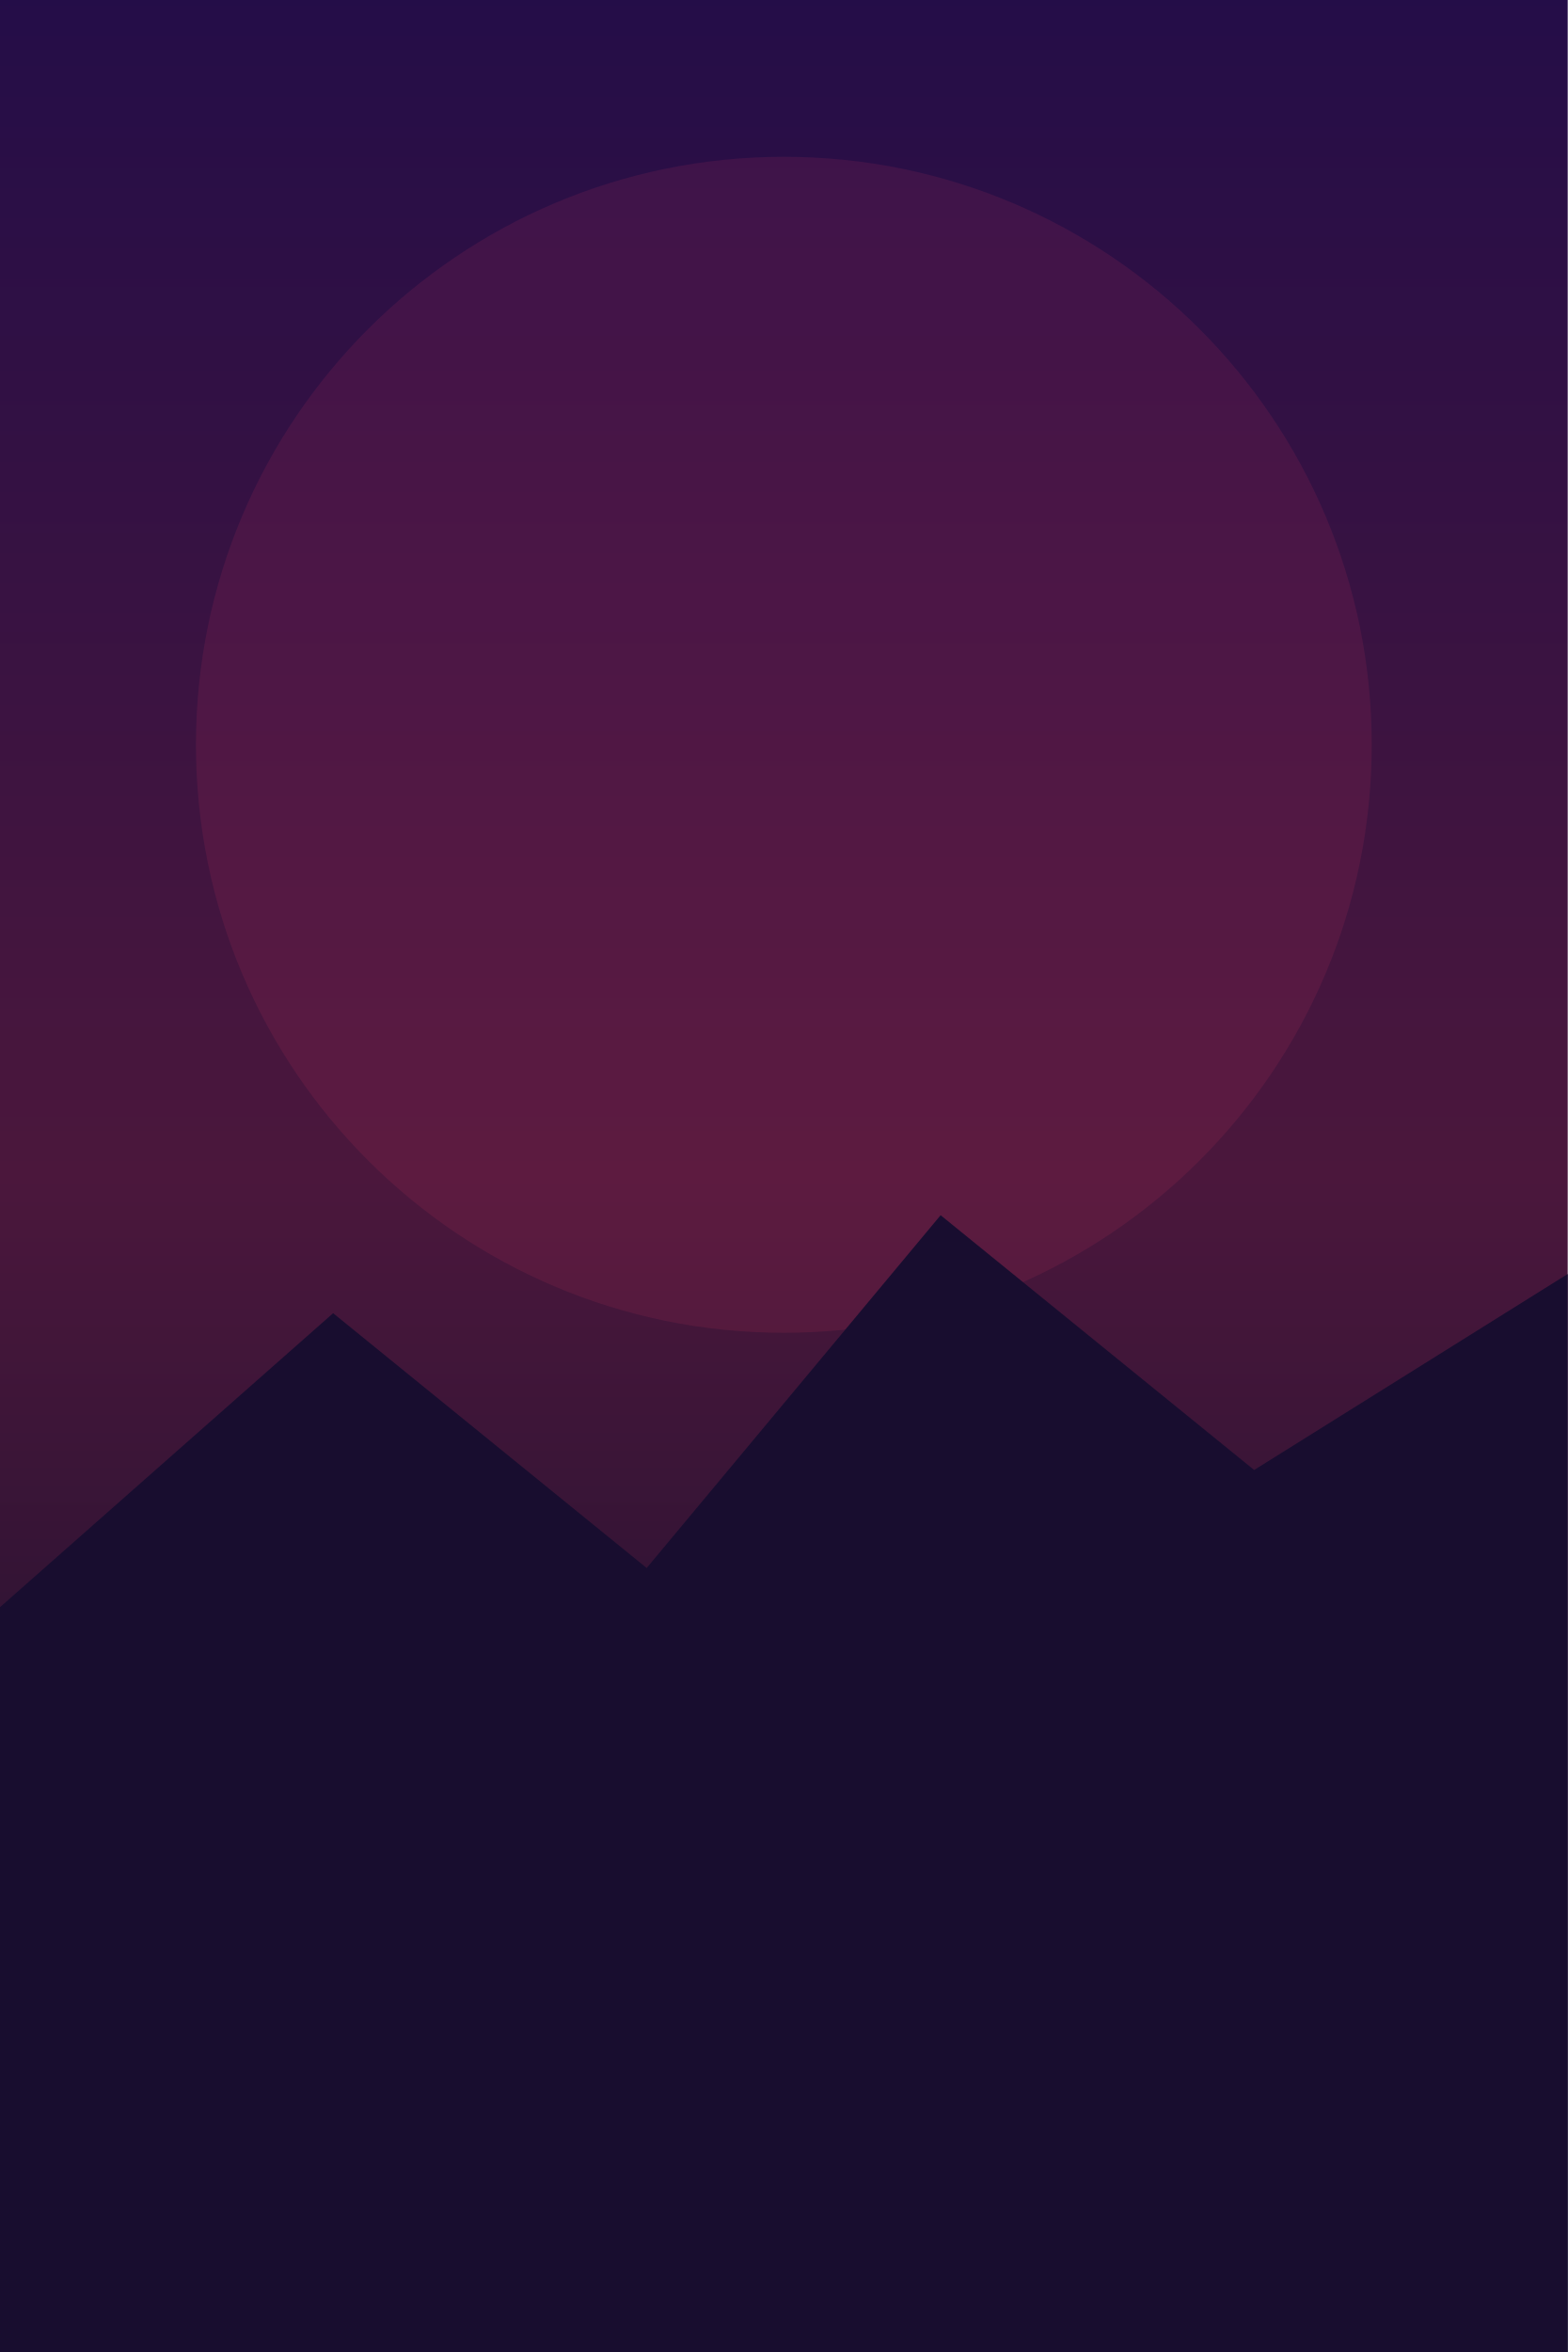
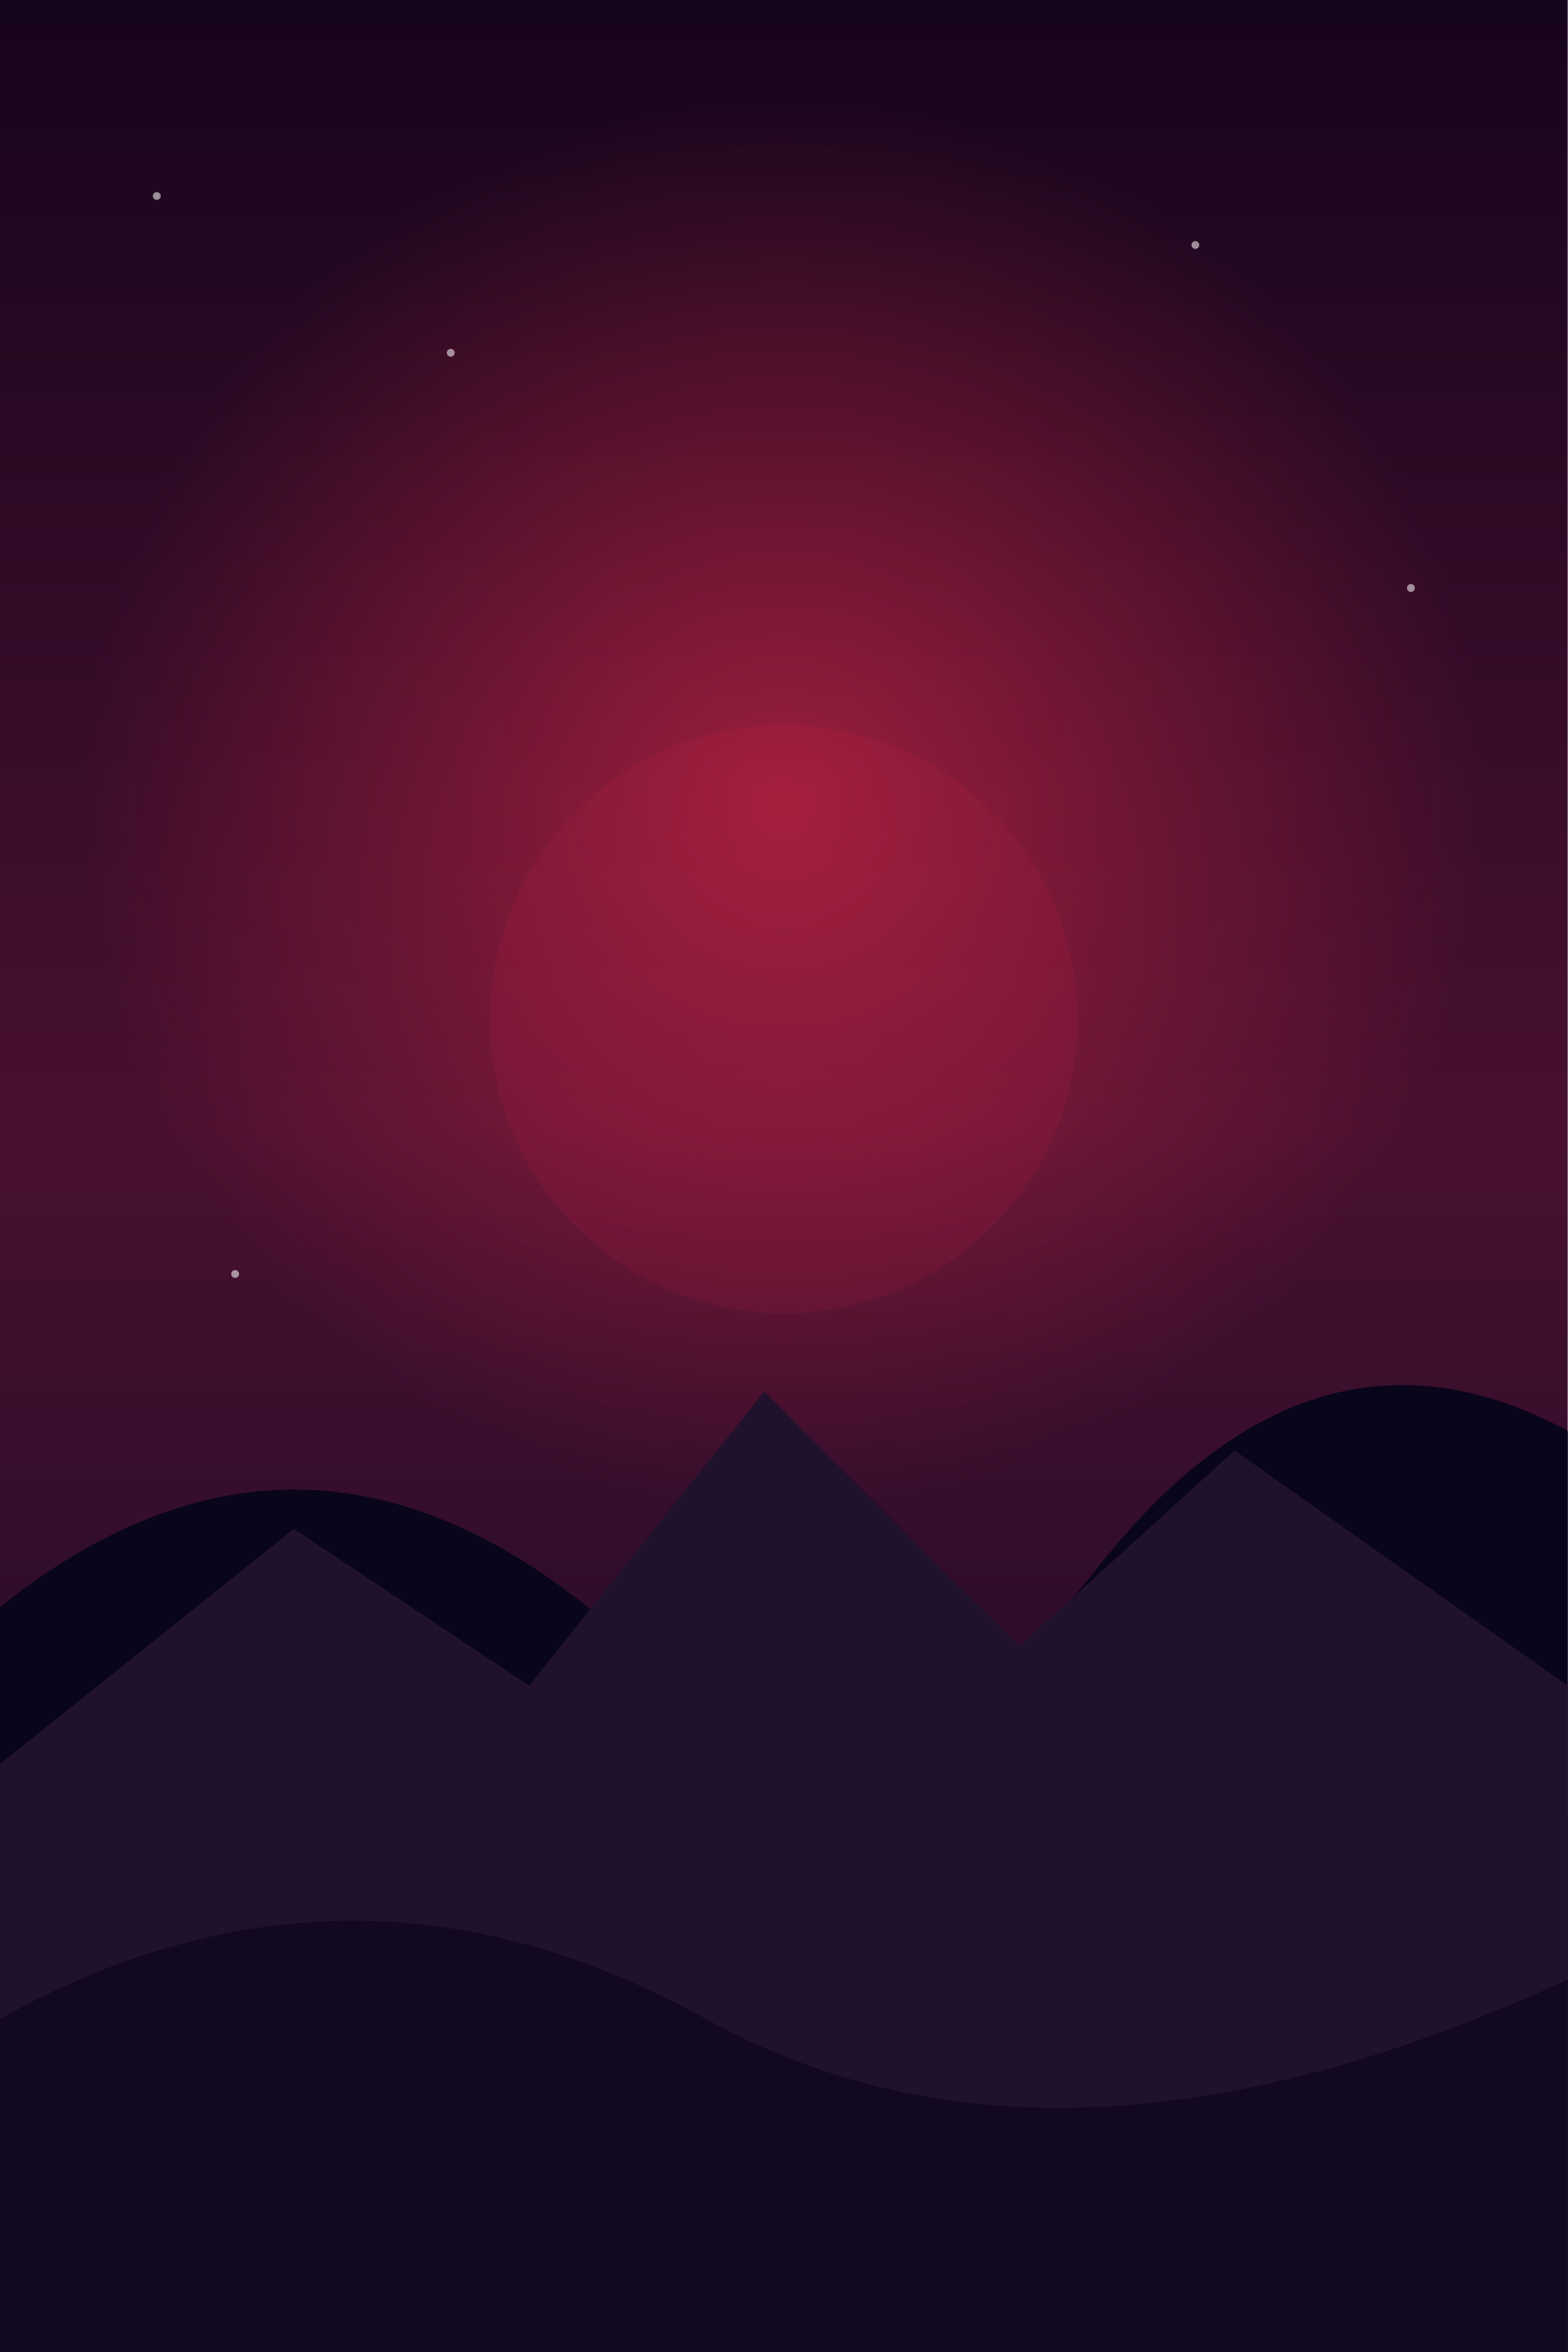
- <svg xmlns="http://www.w3.org/2000/svg" viewBox="0 0 800 1200">
+ <svg xmlns="http://www.w3.org/2000/svg" viewBox="0 0 800 1200" preserveAspectRatio="xMidYMid slice">
  <defs>
    <linearGradient id="g" x2="0" y2="1">
-       <stop stop-color="#240d48" />
-       <stop offset=".5" stop-color="#4b173c" />
-       <stop offset="1" stop-color="#080e28" />
+       <stop stop-color="#16051c" />
+       <stop offset=".48" stop-color="#4a1030" />
+       <stop offset="1" stop-color="#05091f" />
    </linearGradient>
+     <radialGradient id="r">
+       <stop stop-color="#ff304f" stop-opacity=".5" />
+       <stop offset="1" stop-color="#ff304f" stop-opacity="0" />
+     </radialGradient>
  </defs>
  <rect width="800" height="1200" fill="url(#g)" />
-   <circle cx="400" cy="380" r="300" fill="#ff3d67" opacity=".1" />
-   <path d="M0 820l170-150 160 130 150-180 160 130 160-100v550H0z" fill="#180d2f" />
+   <circle cx="400" cy="410" r="360" fill="url(#r)" />
+   <g fill="#fff" opacity=".55">
+     <circle cx="80" cy="100" r="2" />
+     <circle cx="230" cy="180" r="2" />
+     <circle cx="610" cy="125" r="2" />
+     <circle cx="720" cy="300" r="2" />
+     <circle cx="120" cy="650" r="2" />
+   </g>
+   <path d="M0 820Q150 700 300 820T560 800T800 730V1200H0Z" fill="#09051a" />
+   <g fill="#20112c">
+     <path d="M0 900l150-120 120 80 120-150 130 130 110-100 170 120v340H0z" />
+   </g>
+   <path d="M0 1030q180-100 360 0t440-20v190H0z" fill="#12081f" />
+   <circle cx="400" cy="520" r="150" fill="#ff274a" opacity=".08" />
</svg>
